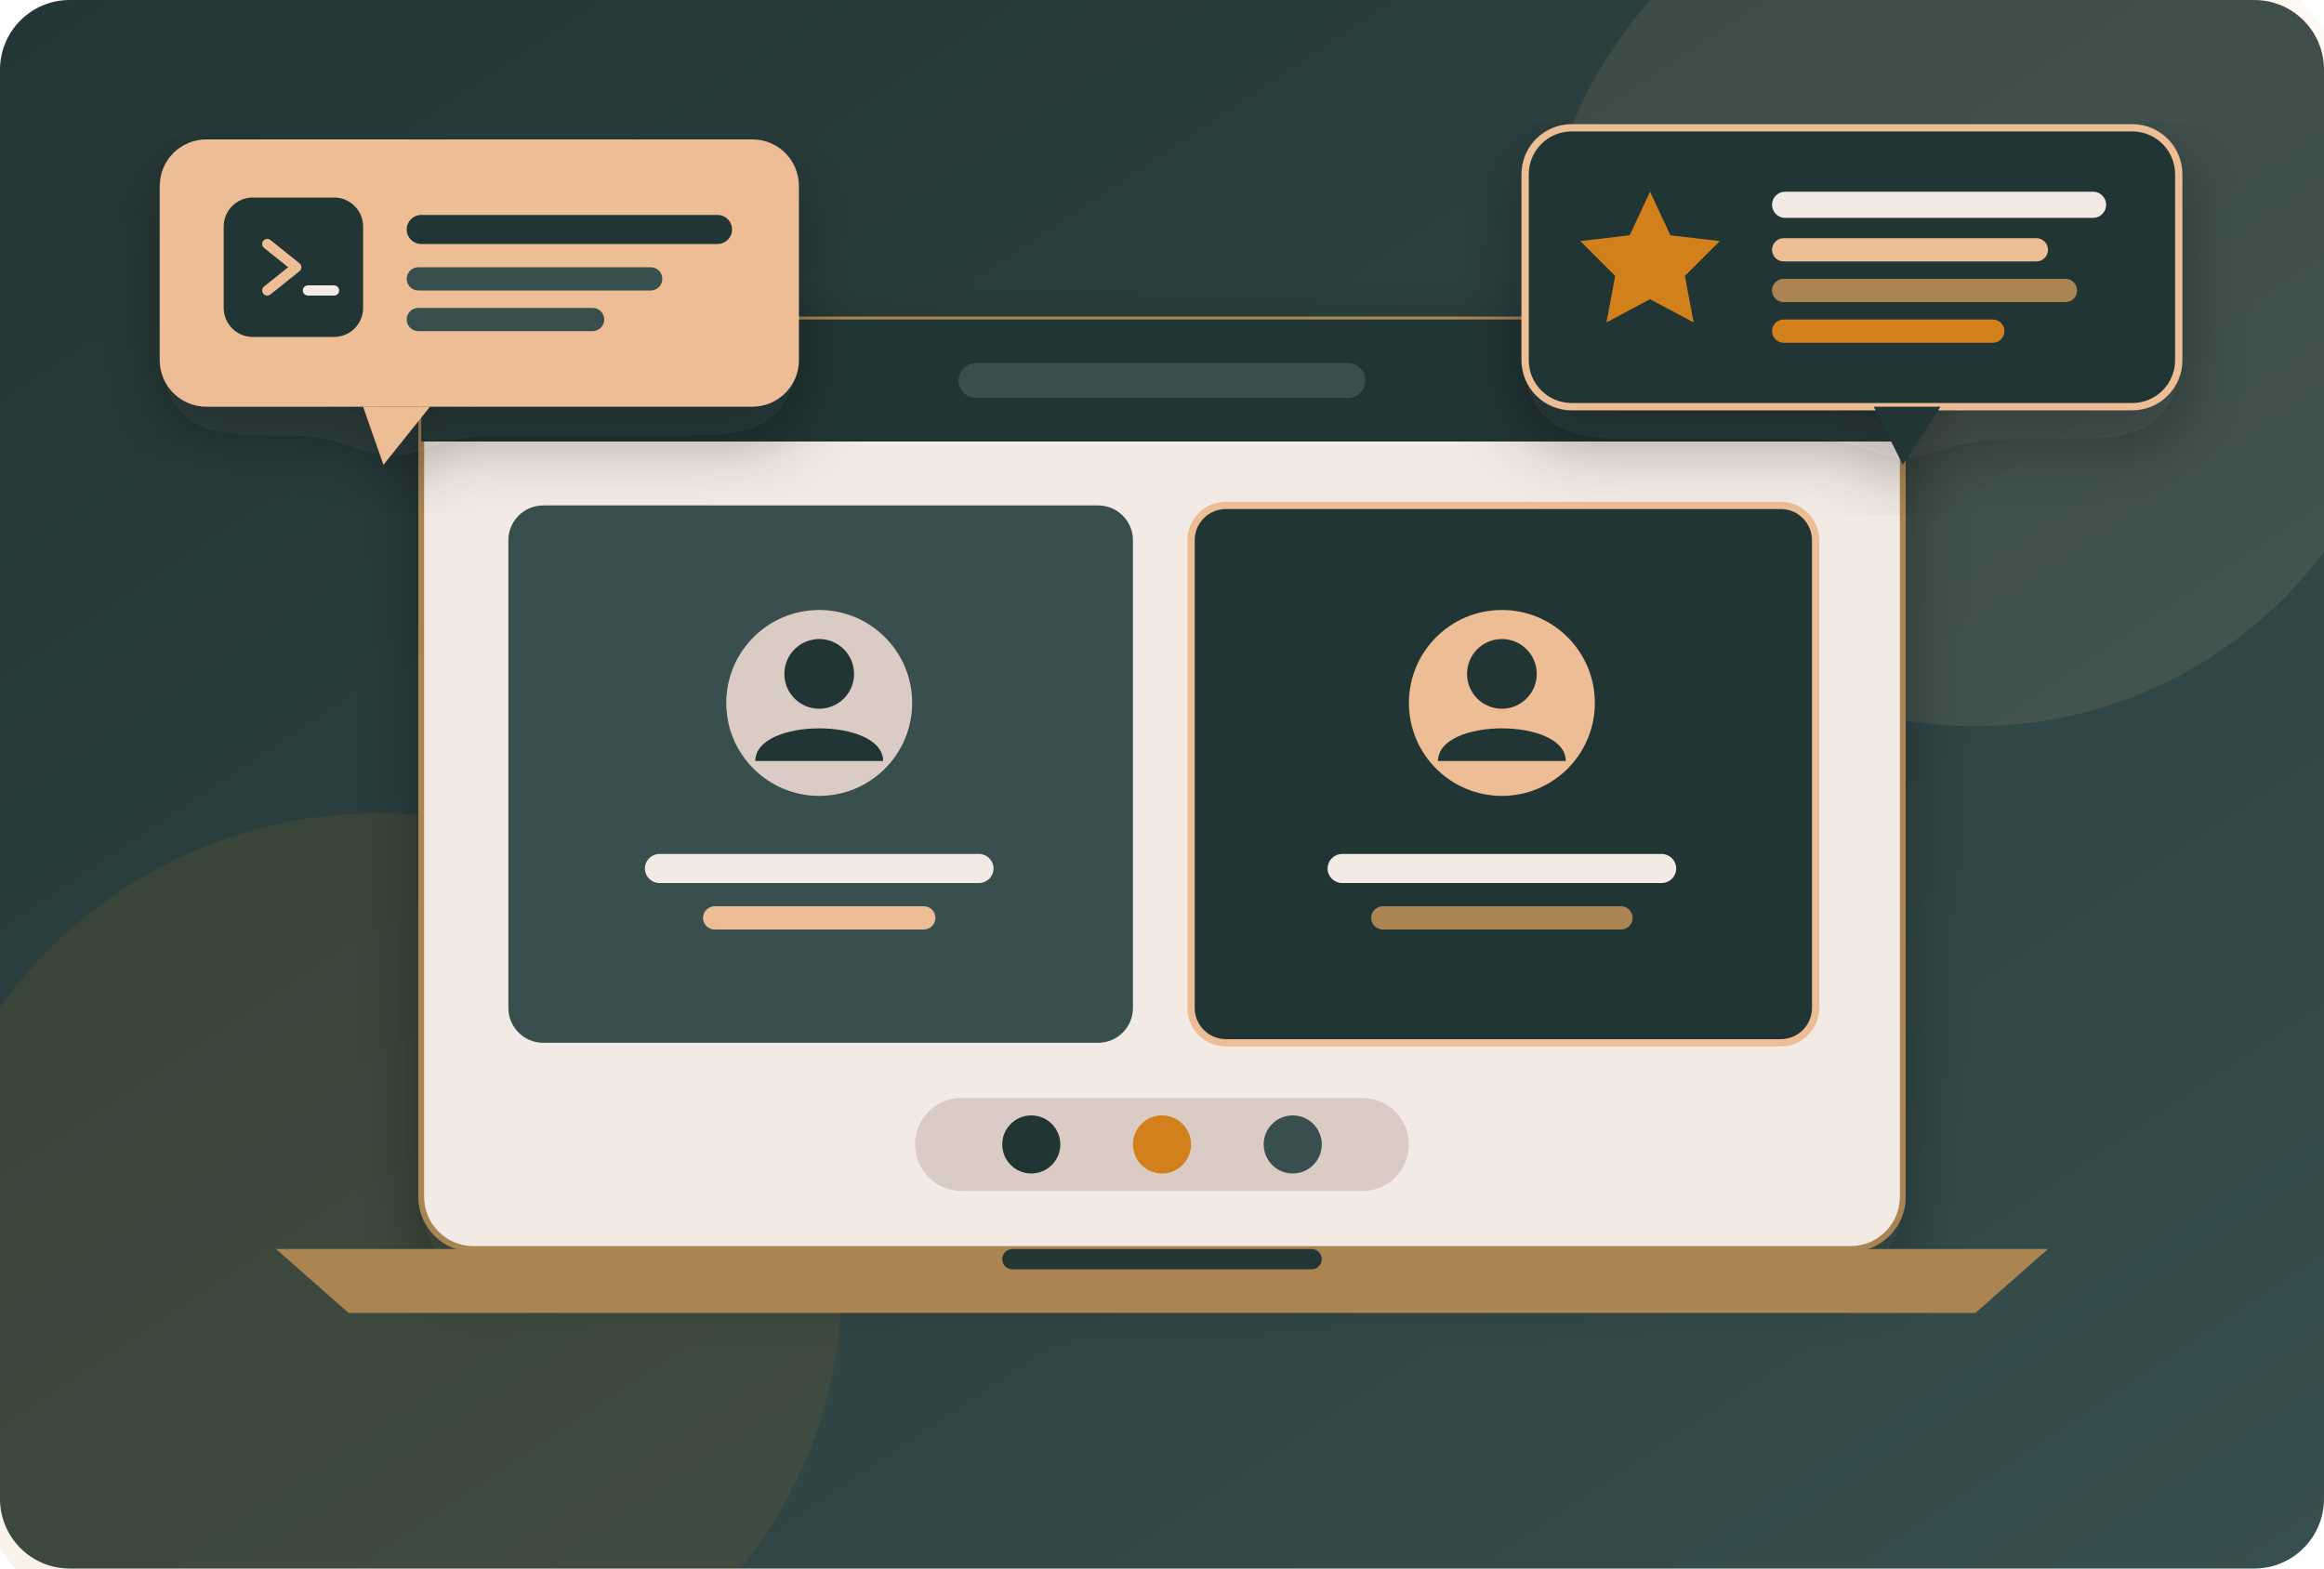
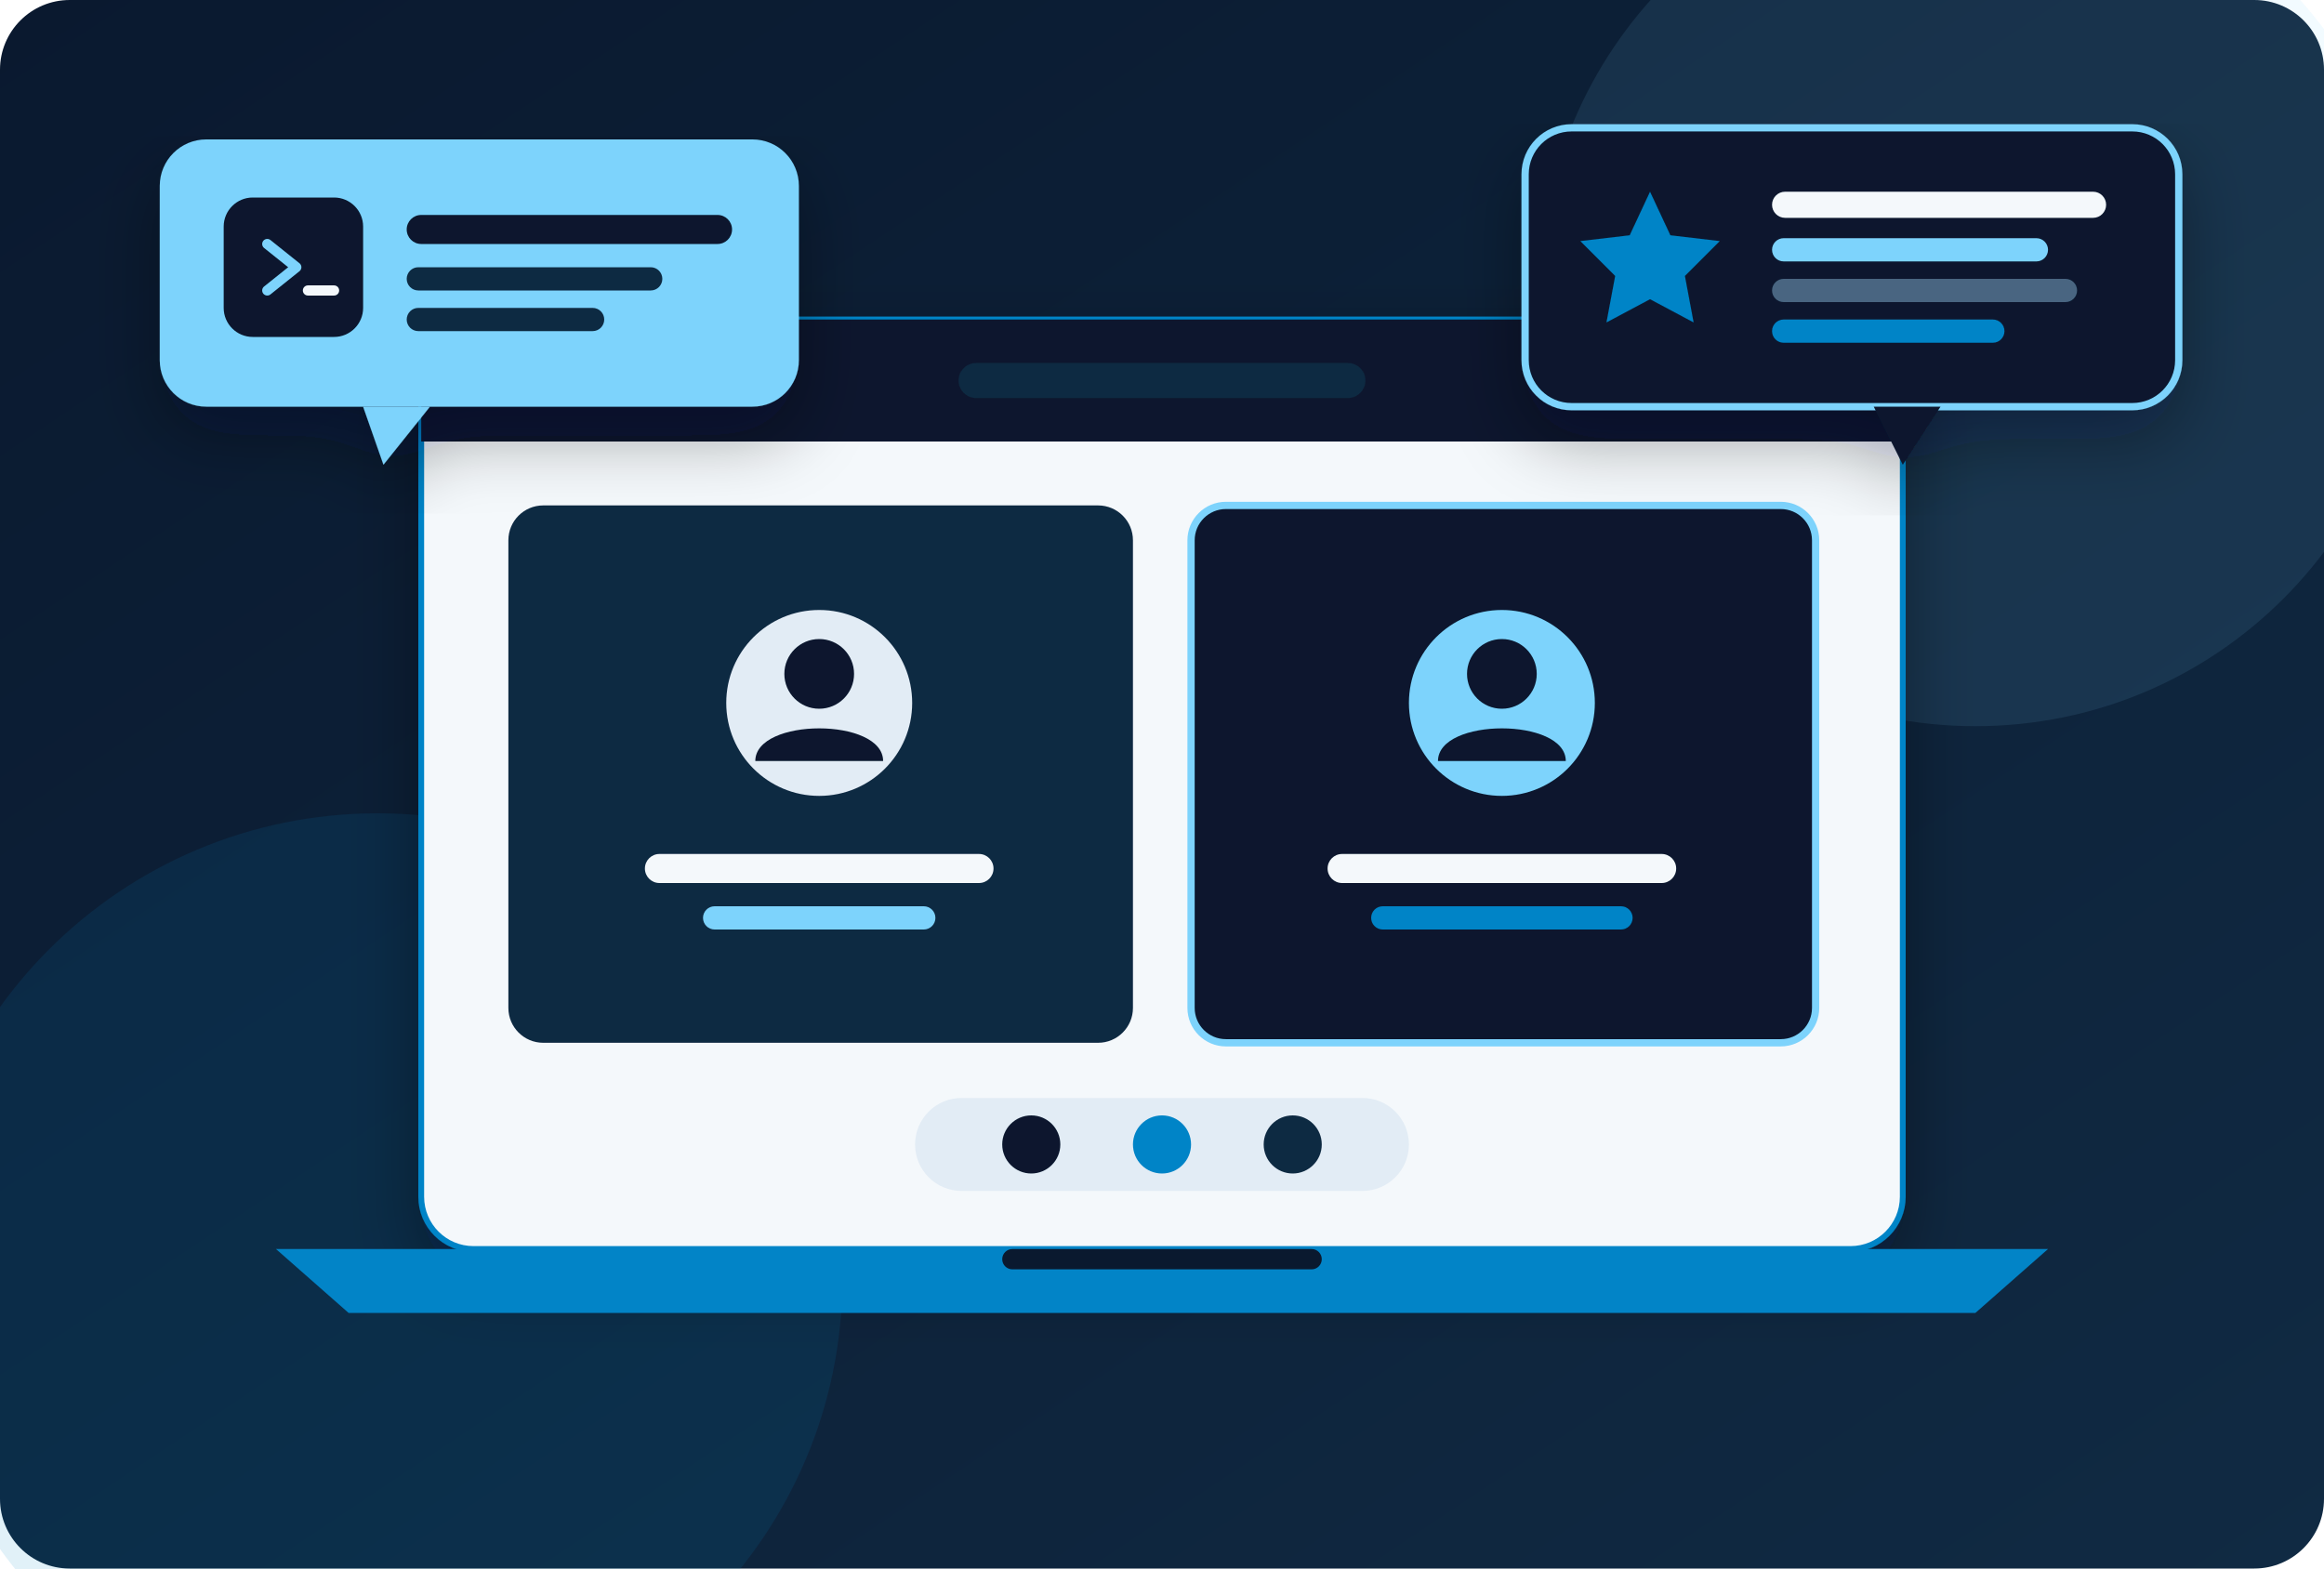
<svg xmlns="http://www.w3.org/2000/svg" viewBox="0 0 800 540" role="img" aria-label="Technical and behavioural interview preparation illustration">
  <defs>
    <linearGradient id="bgGradInt" x1="0%" y1="0%" x2="100%" y2="100%">
-       <stop offset="0%" stop-color="#243635" />
-       <stop offset="100%" stop-color="#374F4E" />
+       <stop offset="0%" stop-color="#0A192F" />
+       <stop offset="100%" stop-color="#102A43" />
    </linearGradient>
    <filter id="shadowInt" x="-10%" y="-10%" width="125%" height="125%">
-       <feDropShadow dx="0" dy="10" stdDeviation="12" flood-color="#14201F" flood-opacity="0.35" />
+       <feDropShadow dx="0" dy="10" stdDeviation="12" flood-color="#050D1A" flood-opacity="0.35" />
    </filter>
  </defs>
  <rect width="800" height="540" rx="24" fill="url(#bgGradInt)" />
-   <circle cx="680" cy="100" r="150" fill="#EDBD95" opacity="0.10" />
-   <circle cx="130" cy="440" r="160" fill="#D1801E" opacity="0.10" />
+   <circle cx="680" cy="100" r="150" fill="#7DD3FC" opacity="0.10" />
+   <circle cx="130" cy="440" r="160" fill="#0284C7" opacity="0.12" />
  <g filter="url(#shadowInt)">
-     <rect x="145" y="110" width="510" height="320" rx="18" fill="#F2EAE4" stroke="#AA8552" stroke-width="2" />
-     <rect x="145" y="110" width="510" height="42" rx="18" fill="#243635" />
-     <rect x="145" y="134" width="510" height="18" fill="#243635" />
-     <circle cx="172" cy="131" r="5.5" fill="#D1801E" />
-     <circle cx="190" cy="131" r="5.5" fill="#EDBD95" />
-     <circle cx="208" cy="131" r="5.5" fill="#DACCC4" />
-     <rect x="330" y="125" width="140" height="12" rx="6" fill="#374F4E" />
-     <rect x="175" y="174" width="215" height="185" rx="12" fill="#374F4E" />
-     <circle cx="282" cy="242" r="32" fill="#DACCC4" />
-     <circle cx="282" cy="232" r="12" fill="#243635" />
-     <path d="M260 262 C260 247, 304 247, 304 262" fill="#243635" />
-     <rect x="222" y="294" width="120" height="10" rx="5" fill="#F2EAE4" />
-     <rect x="242" y="312" width="80" height="8" rx="4" fill="#EDBD95" />
-     <rect x="410" y="174" width="215" height="185" rx="12" fill="#243635" stroke="#EDBD95" stroke-width="2.5" />
-     <circle cx="517" cy="242" r="32" fill="#EDBD95" />
-     <circle cx="517" cy="232" r="12" fill="#243635" />
-     <path d="M495 262 C495 247, 539 247, 539 262" fill="#243635" />
-     <rect x="457" y="294" width="120" height="10" rx="5" fill="#F2EAE4" />
-     <rect x="472" y="312" width="90" height="8" rx="4" fill="#AA8552" />
-     <rect x="315" y="378" width="170" height="32" rx="16" fill="#DACCC4" />
-     <circle cx="355" cy="394" r="10" fill="#243635" />
-     <circle cx="400" cy="394" r="10" fill="#D1801E" />
-     <circle cx="445" cy="394" r="10" fill="#374F4E" />
+     <rect x="145" y="110" width="510" height="320" rx="18" fill="#F4F8FB" stroke="#0284C7" stroke-width="2" />
+     <rect x="145" y="110" width="510" height="42" rx="18" fill="#0A192F" />
+     <rect x="145" y="134" width="510" height="18" fill="#0A192F" />
+     <circle cx="172" cy="131" r="5.5" fill="#0284C7" />
+     <circle cx="190" cy="131" r="5.5" fill="#7DD3FC" />
+     <circle cx="208" cy="131" r="5.5" fill="#E2ECF5" />
+     <rect x="330" y="125" width="140" height="12" rx="6" fill="#102A43" />
+     <rect x="175" y="174" width="215" height="185" rx="12" fill="#102A43" />
+     <circle cx="282" cy="242" r="32" fill="#E2ECF5" />
+     <circle cx="282" cy="232" r="12" fill="#0A192F" />
+     <path d="M260 262 C260 247, 304 247, 304 262" fill="#0A192F" />
+     <rect x="222" y="294" width="120" height="10" rx="5" fill="#F4F8FB" />
+     <rect x="242" y="312" width="80" height="8" rx="4" fill="#7DD3FC" />
+     <rect x="410" y="174" width="215" height="185" rx="12" fill="#0A192F" stroke="#7DD3FC" stroke-width="2.5" />
+     <circle cx="517" cy="242" r="32" fill="#7DD3FC" />
+     <circle cx="517" cy="232" r="12" fill="#0A192F" />
+     <path d="M495 262 C495 247, 539 247, 539 262" fill="#0A192F" />
+     <rect x="457" y="294" width="120" height="10" rx="5" fill="#F4F8FB" />
+     <rect x="472" y="312" width="90" height="8" rx="4" fill="#0284C7" />
+     <rect x="315" y="378" width="170" height="32" rx="16" fill="#E2ECF5" />
+     <circle cx="355" cy="394" r="10" fill="#0A192F" />
+     <circle cx="400" cy="394" r="10" fill="#0284C7" />
+     <circle cx="445" cy="394" r="10" fill="#102A43" />
  </g>
-   <path d="M95 430 L705 430 L680 452 L120 452 Z" fill="#AA8552" />
-   <rect x="345" y="430" width="110" height="7" rx="3.5" fill="#243635" />
+   <path d="M95 430 L705 430 L680 452 L120 452 Z" fill="#0284C7" />
+   <rect x="345" y="430" width="110" height="7" rx="3.5" fill="#0A192F" />
  <g filter="url(#shadowInt)">
-     <rect x="55" y="48" width="220" height="92" rx="16" fill="#EDBD95" />
-     <polygon points="125,140 148,140 132,160" fill="#EDBD95" />
-     <rect x="77" y="68" width="48" height="48" rx="10" fill="#243635" />
-     <path d="M92 84 L102 92 L92 100" fill="none" stroke="#EDBD95" stroke-width="3.5" stroke-linecap="round" stroke-linejoin="round" />
-     <line x1="106" y1="100" x2="115" y2="100" stroke="#F2EAE4" stroke-width="3.5" stroke-linecap="round" />
-     <rect x="140" y="74" width="112" height="10" rx="5" fill="#243635" />
-     <rect x="140" y="92" width="88" height="8" rx="4" fill="#374F4E" />
-     <rect x="140" y="106" width="68" height="8" rx="4" fill="#374F4E" />
+     <rect x="55" y="48" width="220" height="92" rx="16" fill="#7DD3FC" />
+     <polygon points="125,140 148,140 132,160" fill="#7DD3FC" />
+     <rect x="77" y="68" width="48" height="48" rx="10" fill="#0A192F" />
+     <path d="M92 84 L102 92 L92 100" fill="none" stroke="#7DD3FC" stroke-width="3.5" stroke-linecap="round" stroke-linejoin="round" />
+     <line x1="106" y1="100" x2="115" y2="100" stroke="#F4F8FB" stroke-width="3.5" stroke-linecap="round" />
+     <rect x="140" y="74" width="112" height="10" rx="5" fill="#0A192F" />
+     <rect x="140" y="92" width="88" height="8" rx="4" fill="#102A43" />
+     <rect x="140" y="106" width="68" height="8" rx="4" fill="#102A43" />
  </g>
  <g filter="url(#shadowInt)">
-     <rect x="525" y="44" width="225" height="96" rx="16" fill="#243635" stroke="#EDBD95" stroke-width="2.5" />
-     <polygon points="645,140 668,140 655,160" fill="#243635" />
-     <polygon points="568,66 575,81 592,83 580,95 583,111 568,103 553,111 556,95 544,83 561,81" fill="#D1801E" />
-     <rect x="610" y="66" width="115" height="9" rx="4.5" fill="#F2EAE4" />
-     <rect x="610" y="82" width="95" height="8" rx="4" fill="#EDBD95" />
-     <rect x="610" y="96" width="105" height="8" rx="4" fill="#AA8552" />
-     <rect x="610" y="110" width="80" height="8" rx="4" fill="#D1801E" />
+     <rect x="525" y="44" width="225" height="96" rx="16" fill="#0A192F" stroke="#7DD3FC" stroke-width="2.5" />
+     <polygon points="645,140 668,140 655,160" fill="#0A192F" />
+     <polygon points="568,66 575,81 592,83 580,95 583,111 568,103 553,111 556,95 544,83 561,81" fill="#0284C7" />
+     <rect x="610" y="66" width="115" height="9" rx="4.5" fill="#F4F8FB" />
+     <rect x="610" y="82" width="95" height="8" rx="4" fill="#7DD3FC" />
+     <rect x="610" y="96" width="105" height="8" rx="4" fill="#486581" />
+     <rect x="610" y="110" width="80" height="8" rx="4" fill="#0284C7" />
  </g>
</svg>
